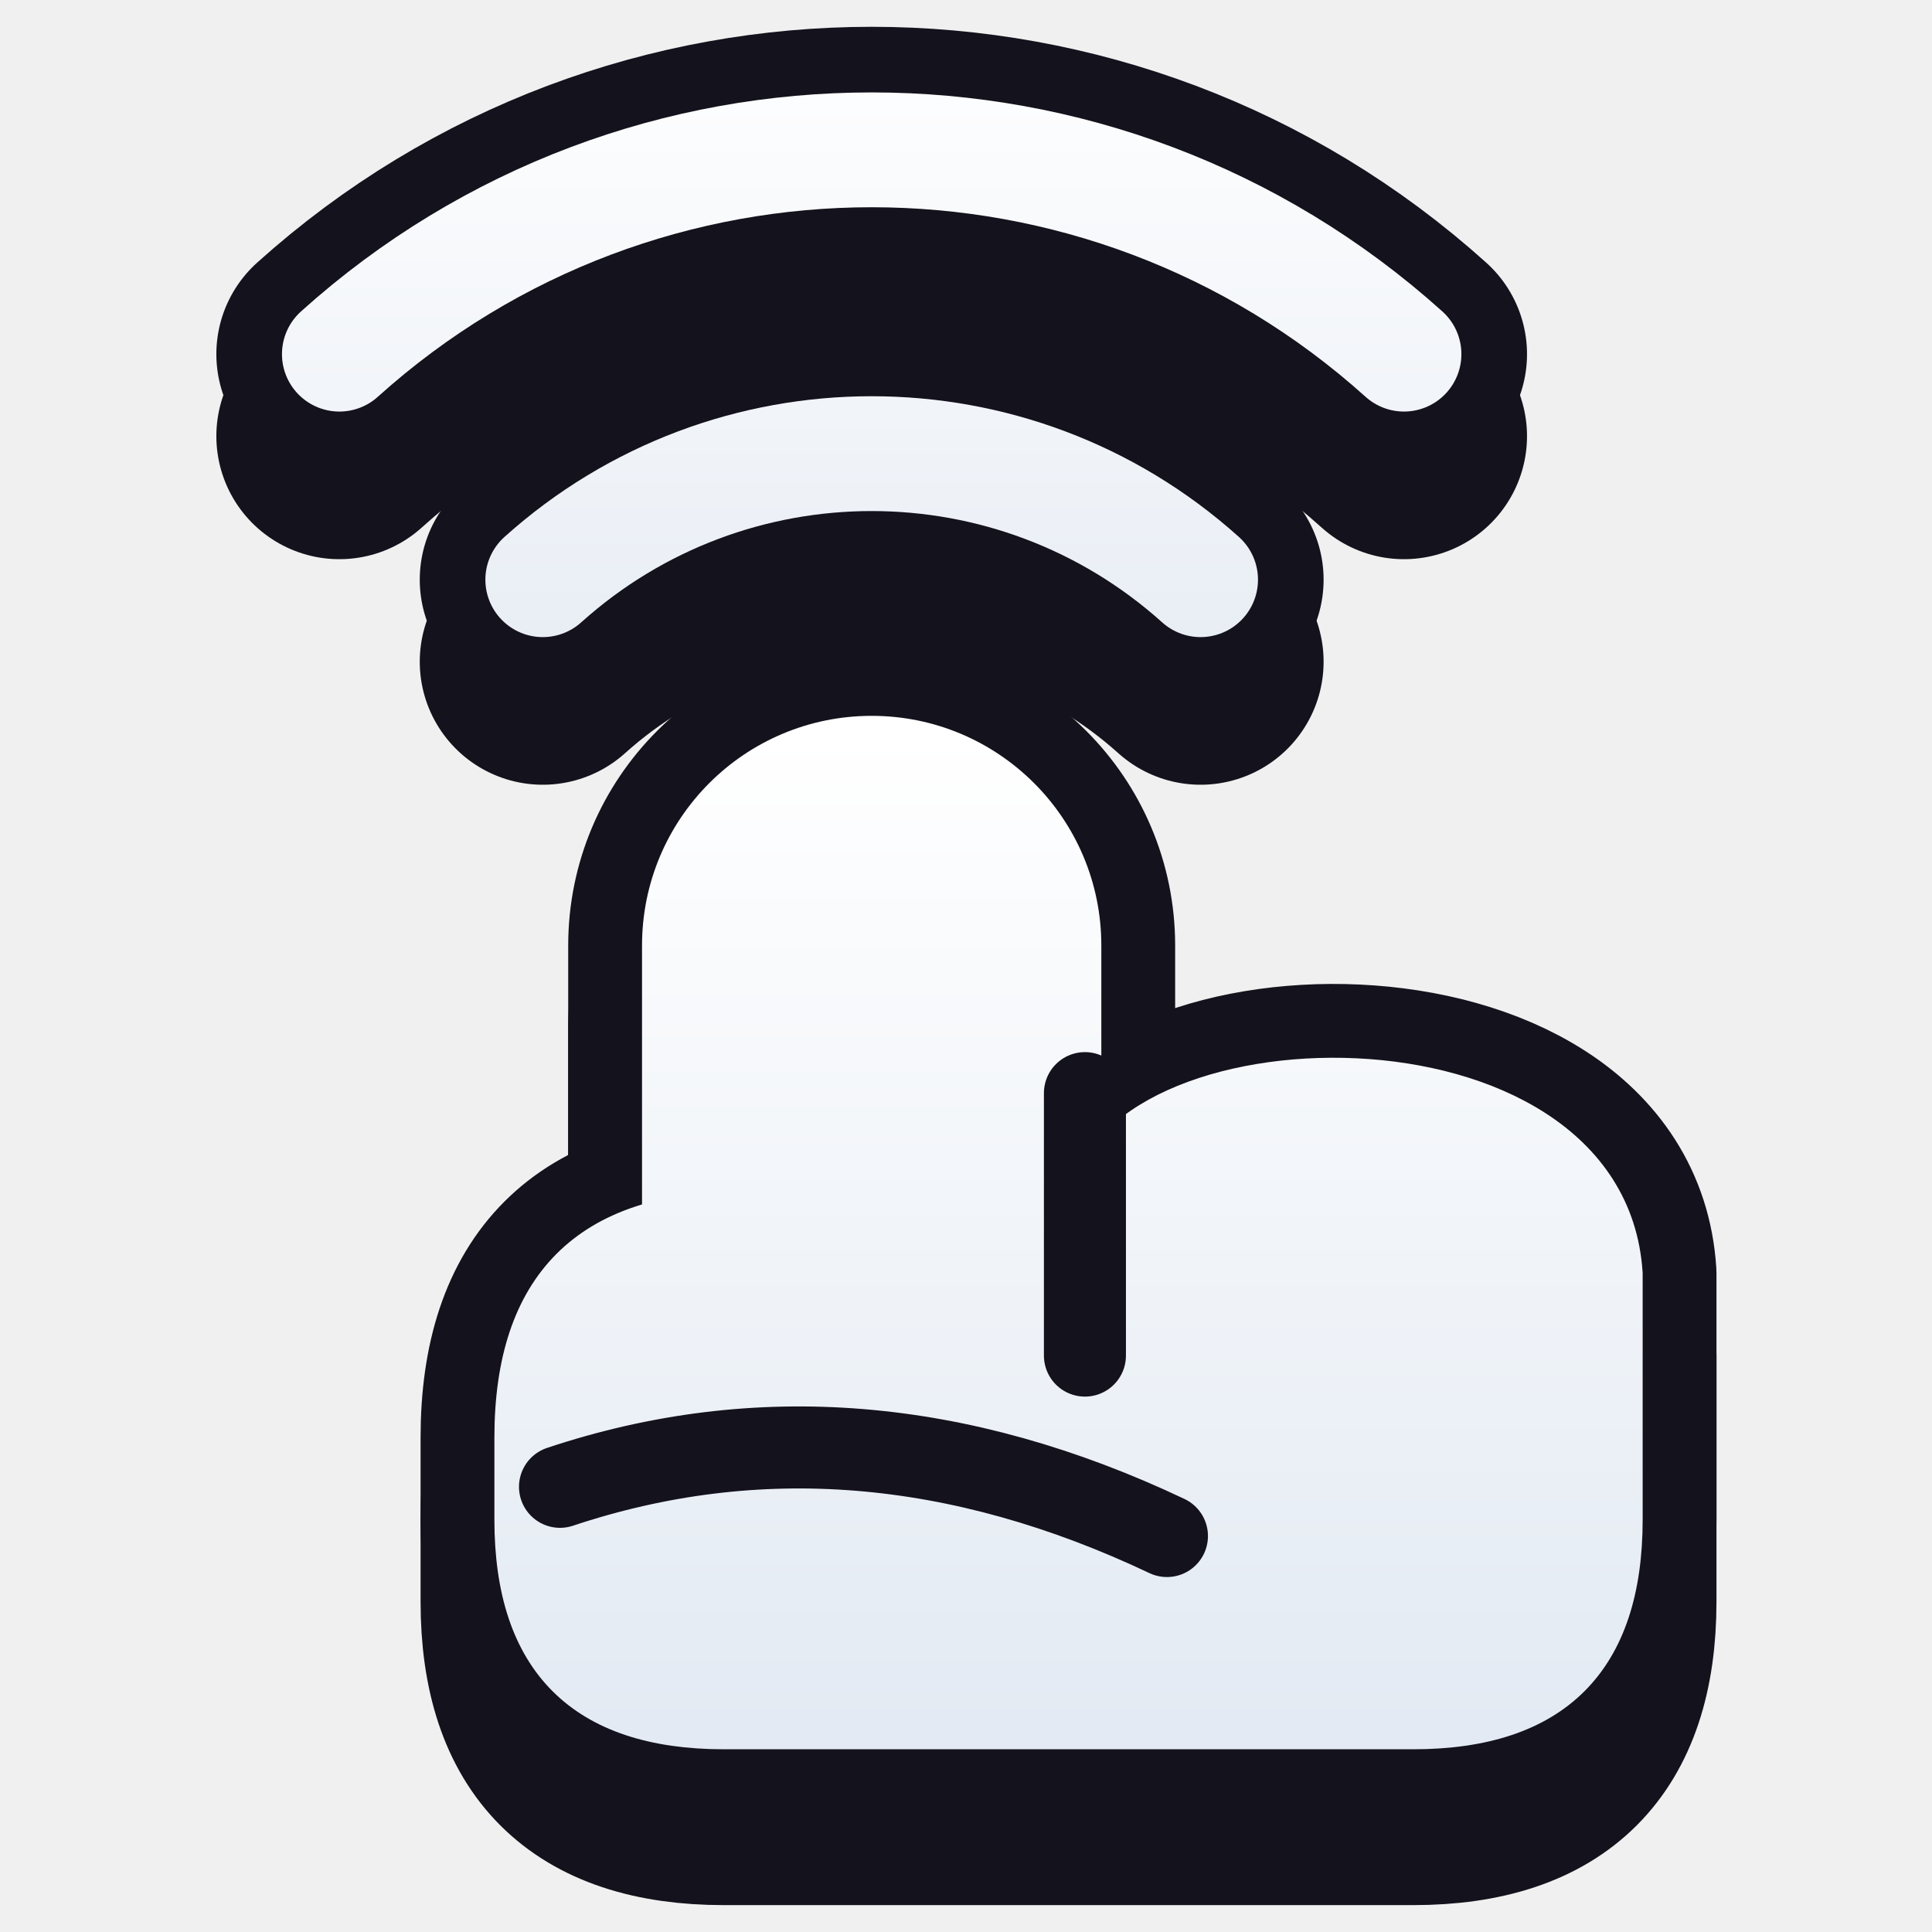
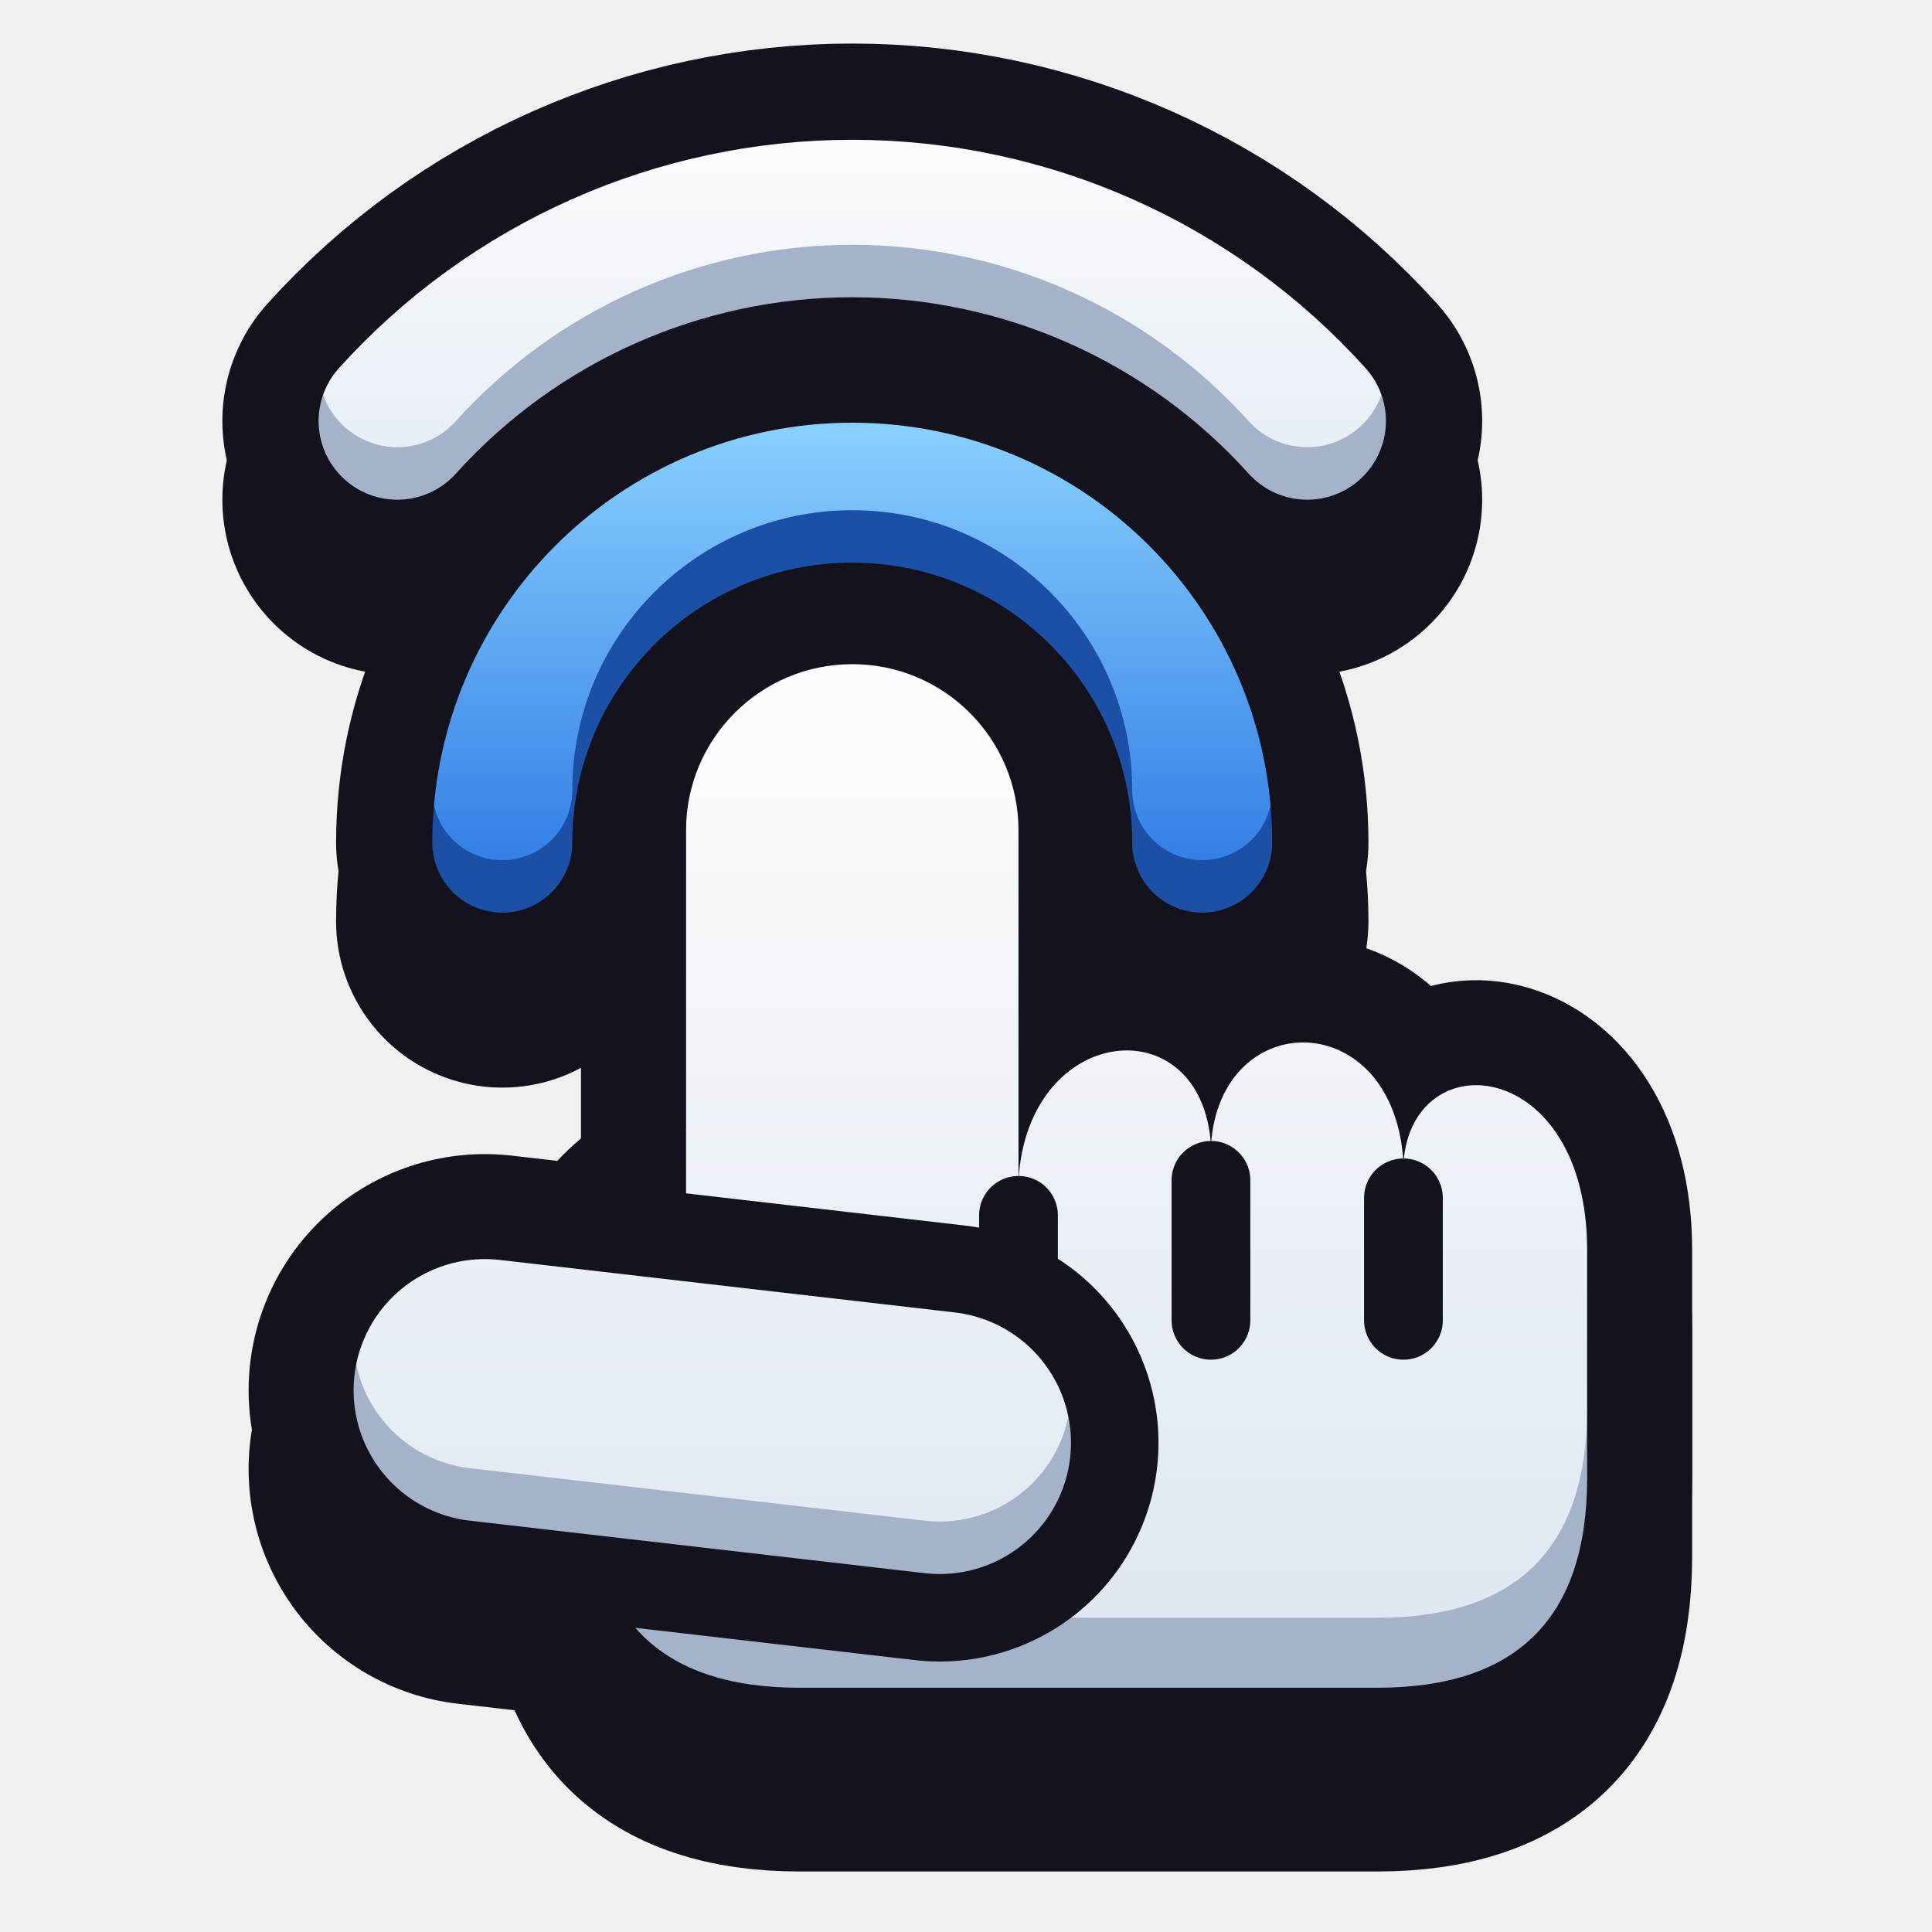
<svg xmlns="http://www.w3.org/2000/svg" viewBox="-6 -6 212 212" width="64" height="64">
  <defs>
-     <linearGradient id="w" gradientUnits="userSpaceOnUse" x1="0" y1="62" x2="0" y2="184">
+     <linearGradient id="w" gradientUnits="userSpaceOnUse" x1="0" y1="60" x2="0" y2="184">
      <stop offset="0" stop-color="#FFFFFF" />
-       <stop offset="1" stop-color="#E3EAF3" />
+       <stop offset="1" stop-color="#DFE7F1" />
    </linearGradient>
-     <linearGradient id="wa" gradientUnits="userSpaceOnUse" x1="0" y1="-24" x2="0" y2="50">
+     <linearGradient id="wa" gradientUnits="userSpaceOnUse" x1="0" y1="0" x2="0" y2="50">
      <stop offset="0" stop-color="#FFFFFF" />
-       <stop offset="1" stop-color="#E9EEF5" />
+       <stop offset="1" stop-color="#E6EDF5" />
    </linearGradient>
+     <linearGradient id="bl" gradientUnits="userSpaceOnUse" x1="0" y1="40" x2="0" y2="96">
+       <stop offset="0" stop-color="#8FD6FF" />
+       <stop offset="1" stop-color="#2F7BE6" />
+     </linearGradient>
+     <path id="f" d="M73,84 A19,19 0 0,1 111,84 L111,150 L73,150 Z" />
+     <path id="k" d="M62,146 Q62,124 84,124 L111,124 C112,106 132,104 133,120 C134,104 154,104 155,122 C156,108 176,110 176,132 L176,158 Q176,182 152,182 L86,182 Q62,182 62,158 Z" />
+     <path id="t" d="M50,148 L102,154" fill="none" />
+     <path id="r" d="M52,85.4 A40,40 0 1,1 132,85.4" fill="none" />
+     <path id="o" d="M40,37.2 A70,70 0 0,1 144,37.2" fill="none" />
+     <mask id="mh" maskUnits="userSpaceOnUse" x="-20" y="-20" width="240" height="240">
+       <use href="#f" fill="#fff" />
+       <use href="#k" fill="#fff" />
+     </mask>
+     <mask id="mt" maskUnits="userSpaceOnUse" x="-20" y="-20" width="240" height="240">
+       <use href="#t" stroke="#fff" stroke-width="30" stroke-linecap="round" />
+     </mask>
+     <mask id="mr" maskUnits="userSpaceOnUse" x="-20" y="-20" width="240" height="240">
+       <use href="#r" stroke="#fff" stroke-width="16" stroke-linecap="round" />
+     </mask>
+     <mask id="mo" maskUnits="userSpaceOnUse" x="-20" y="-20" width="240" height="240">
+       <use href="#o" stroke="#fff" stroke-width="18" stroke-linecap="round" />
+     </mask>
+     <g id="ink">
+       <use href="#f" fill="#14121C" stroke="#14121C" stroke-width="24" />
+       <use href="#k" fill="#14121C" stroke="#14121C" stroke-width="24" />
+       <use href="#t" stroke="#14121C" stroke-width="54" />
+       <use href="#r" stroke="#14121C" stroke-width="38" />
+       <use href="#o" stroke="#14121C" stroke-width="40" />
+     </g>
  </defs>
-   <g transform="translate(100,100) scale(0.9) translate(-101.5,-90.5)">
-     <g transform="translate(0,10)">
-       <path d="M64,126 L64,88 A26,26 0 0,1 116,88 L116,126 Z" fill="#14121C" stroke="#14121C" stroke-width="22" stroke-linejoin="round" />
-       <path d="M46,148 Q46,120 74,120 L116,120 C118,98 180,96 182,128 L182,158 Q182,184 156,184 L72,184 Q46,184 46,158 Z" fill="#14121C" stroke="#14121C" stroke-width="22" stroke-linejoin="round" />
-       <path d="M49.9,43.4 A60,60 0 0,1 130.1,43.4" fill="none" stroke="#14121C" stroke-width="30" stroke-linecap="round" />
-       <path d="M25.1,15.9 A97,97 0 0,1 154.9,15.9" fill="none" stroke="#14121C" stroke-width="30" stroke-linecap="round" />
+   <g transform="translate(100,100) scale(0.96) translate(-105,-99.5)" stroke-linecap="round" stroke-linejoin="round">
+     <use href="#ink" transform="translate(0,9)" />
+     <use href="#ink" />
+     <g mask="url(#mo)">
+       <rect x="-20" y="-20" width="240" height="240" fill="#A4B3C9" />
+       <use href="#o" transform="translate(0,-6)" stroke="url(#wa)" stroke-width="18" />
    </g>
-     <path d="M64,126 L64,88 A26,26 0 0,1 116,88 L116,126 Z" fill="#14121C" stroke="#14121C" stroke-width="22" stroke-linejoin="round" />
-     <path d="M46,148 Q46,120 74,120 L116,120 C118,98 180,96 182,128 L182,158 Q182,184 156,184 L72,184 Q46,184 46,158 Z" fill="#14121C" stroke="#14121C" stroke-width="22" stroke-linejoin="round" />
-     <path d="M49.9,43.4 A60,60 0 0,1 130.1,43.4" fill="none" stroke="#14121C" stroke-width="30" stroke-linecap="round" />
-     <path d="M25.1,15.9 A97,97 0 0,1 154.9,15.9" fill="none" stroke="#14121C" stroke-width="30" stroke-linecap="round" />
-     <path d="M64,126 L64,88 A26,26 0 0,1 116,88 L116,126 Z" fill="url(#w)" stroke="url(#w)" stroke-width="4" stroke-linejoin="round" />
-     <path d="M46,148 Q46,120 74,120 L116,120 C118,98 180,96 182,128 L182,158 Q182,184 156,184 L72,184 Q46,184 46,158 Z" fill="url(#w)" stroke="url(#w)" stroke-width="4" stroke-linejoin="round" />
-     <path d="M49.9,43.4 A60,60 0 0,1 130.1,43.4" fill="none" stroke="url(#wa)" stroke-width="14" stroke-linecap="round" />
-     <path d="M25.1,15.9 A97,97 0 0,1 154.9,15.9" fill="none" stroke="url(#wa)" stroke-width="14" stroke-linecap="round" />
-     <path d="M116,106 L116,138 M52,154 Q88,142 126,160" fill="none" stroke="#14121C" stroke-width="10" stroke-linecap="round" />
+     <g mask="url(#mr)">
+       <rect x="-20" y="-20" width="240" height="240" fill="#1C4FA6" />
+       <use href="#r" transform="translate(0,-6)" stroke="url(#bl)" stroke-width="16" />
+     </g>
+     <g mask="url(#mh)">
+       <rect x="-20" y="-20" width="240" height="240" fill="#A4B3C9" />
+       <g transform="translate(0,-8)" fill="url(#w)">
+         <use href="#f" />
+         <use href="#k" />
+       </g>
+     </g>
+     <path d="M111,128 L111,146 M133,124 L133,140 M155,126 L155,140" stroke="#14121C" stroke-width="9" />
+     <use href="#t" stroke="#14121C" stroke-width="50" />
+     <g mask="url(#mt)">
+       <rect x="-20" y="-20" width="240" height="240" fill="#A4B3C9" />
+       <use href="#t" transform="translate(0,-6)" stroke="url(#w)" stroke-width="30" />
+     </g>
  </g>
</svg>
